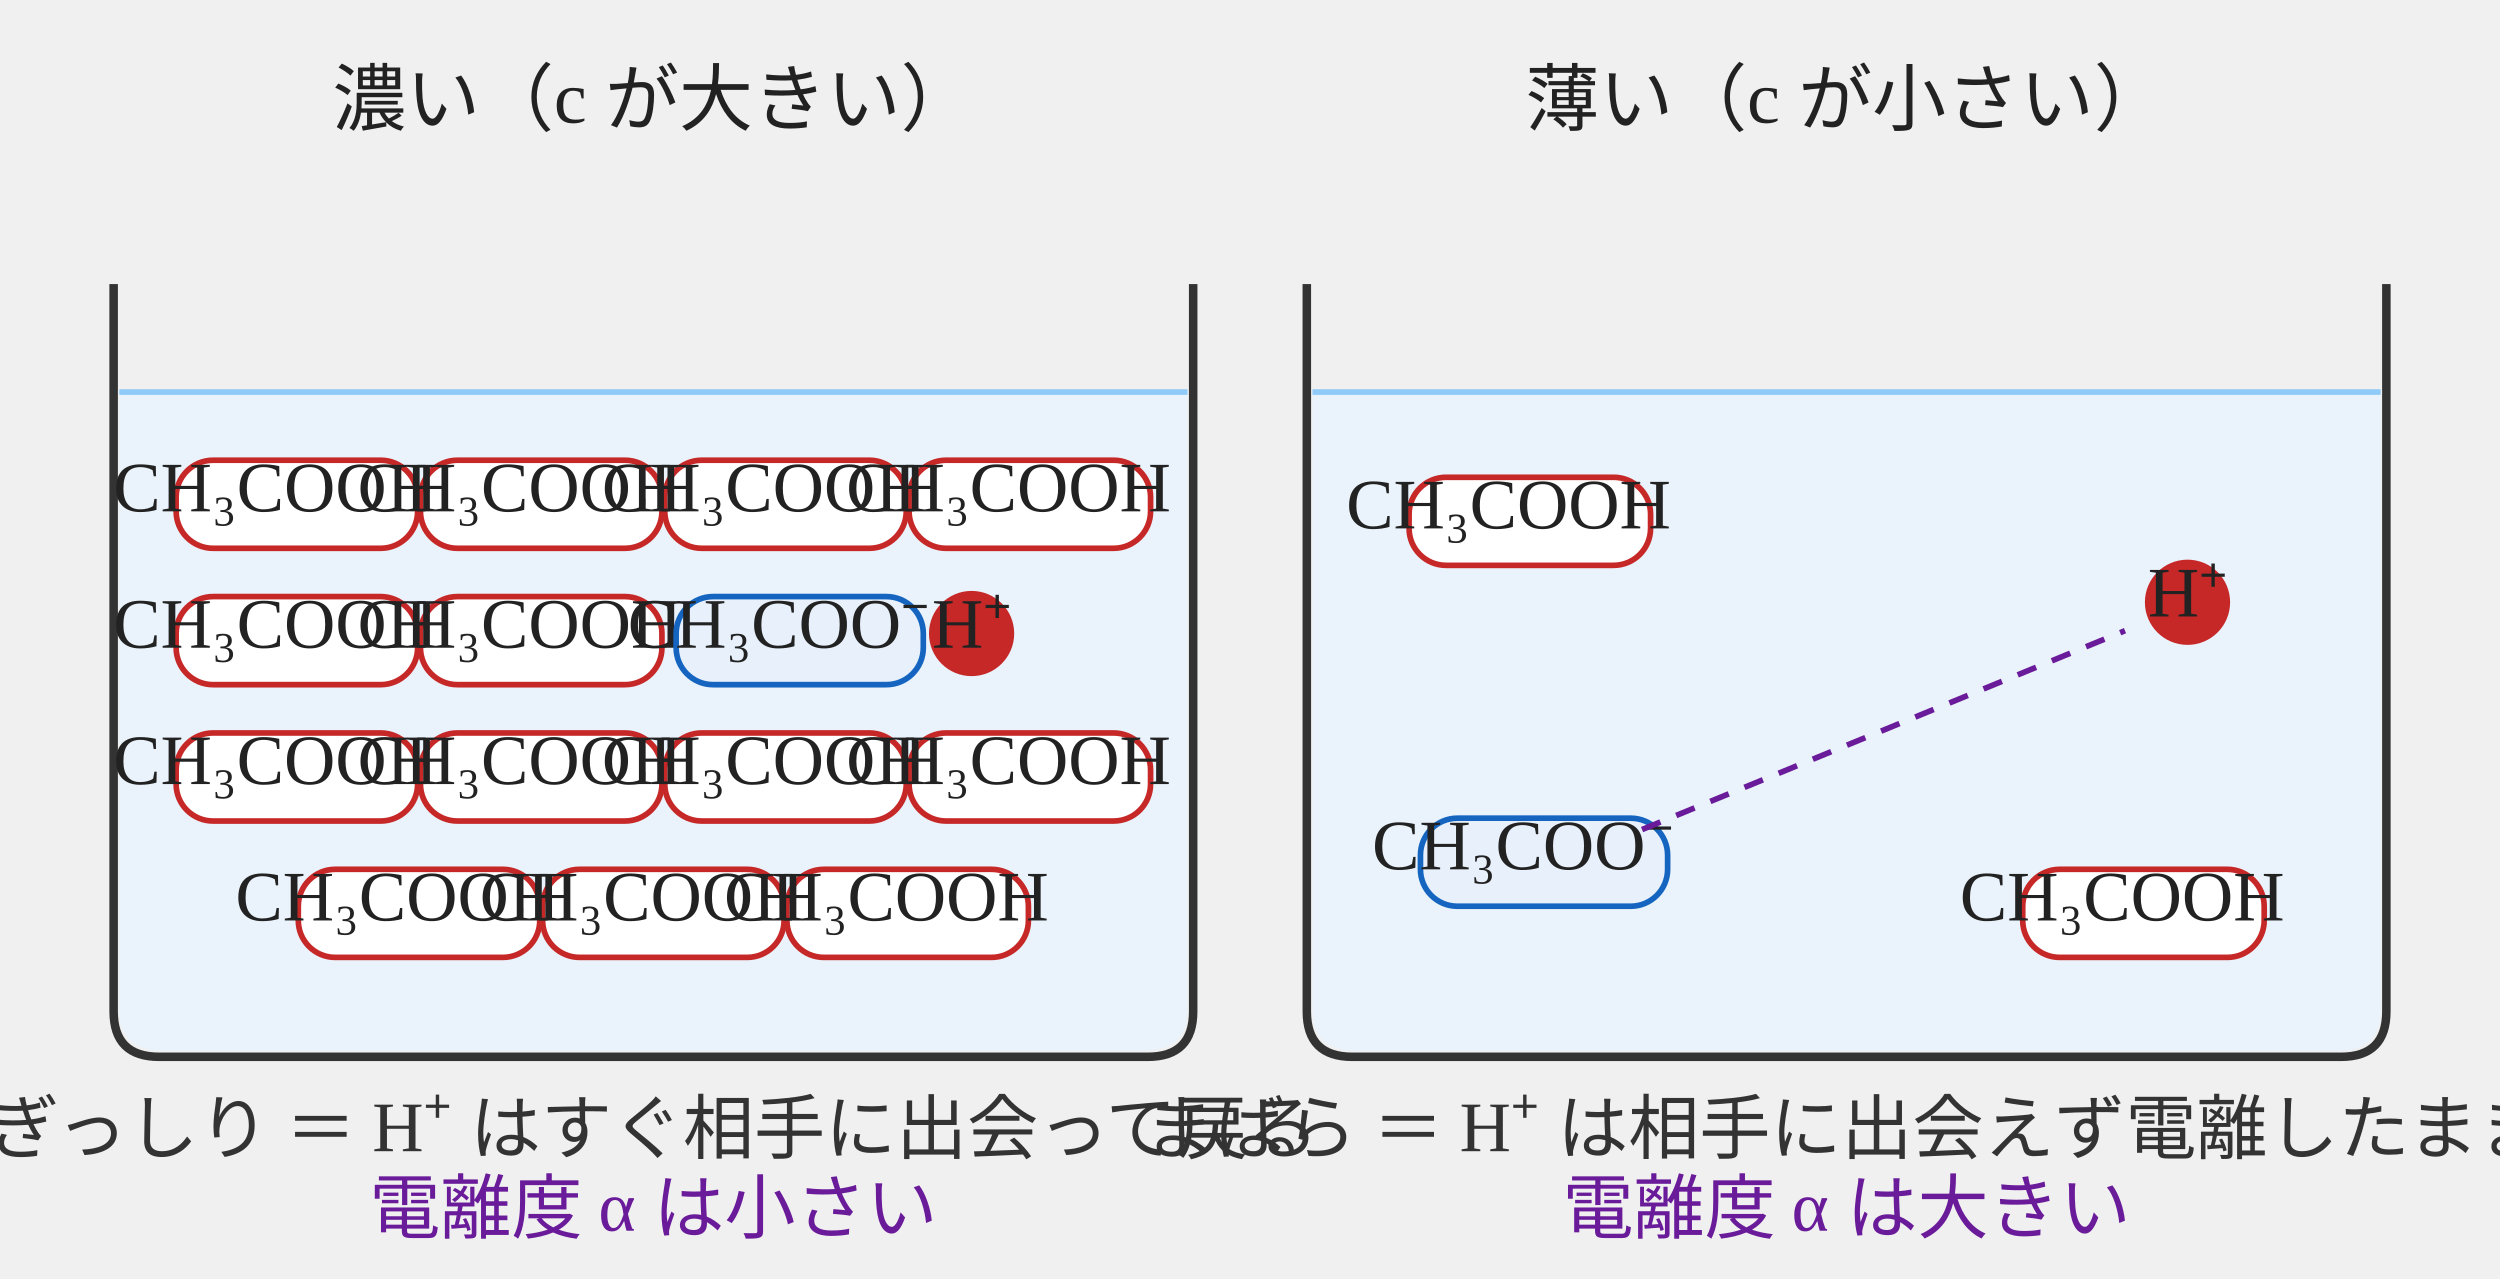
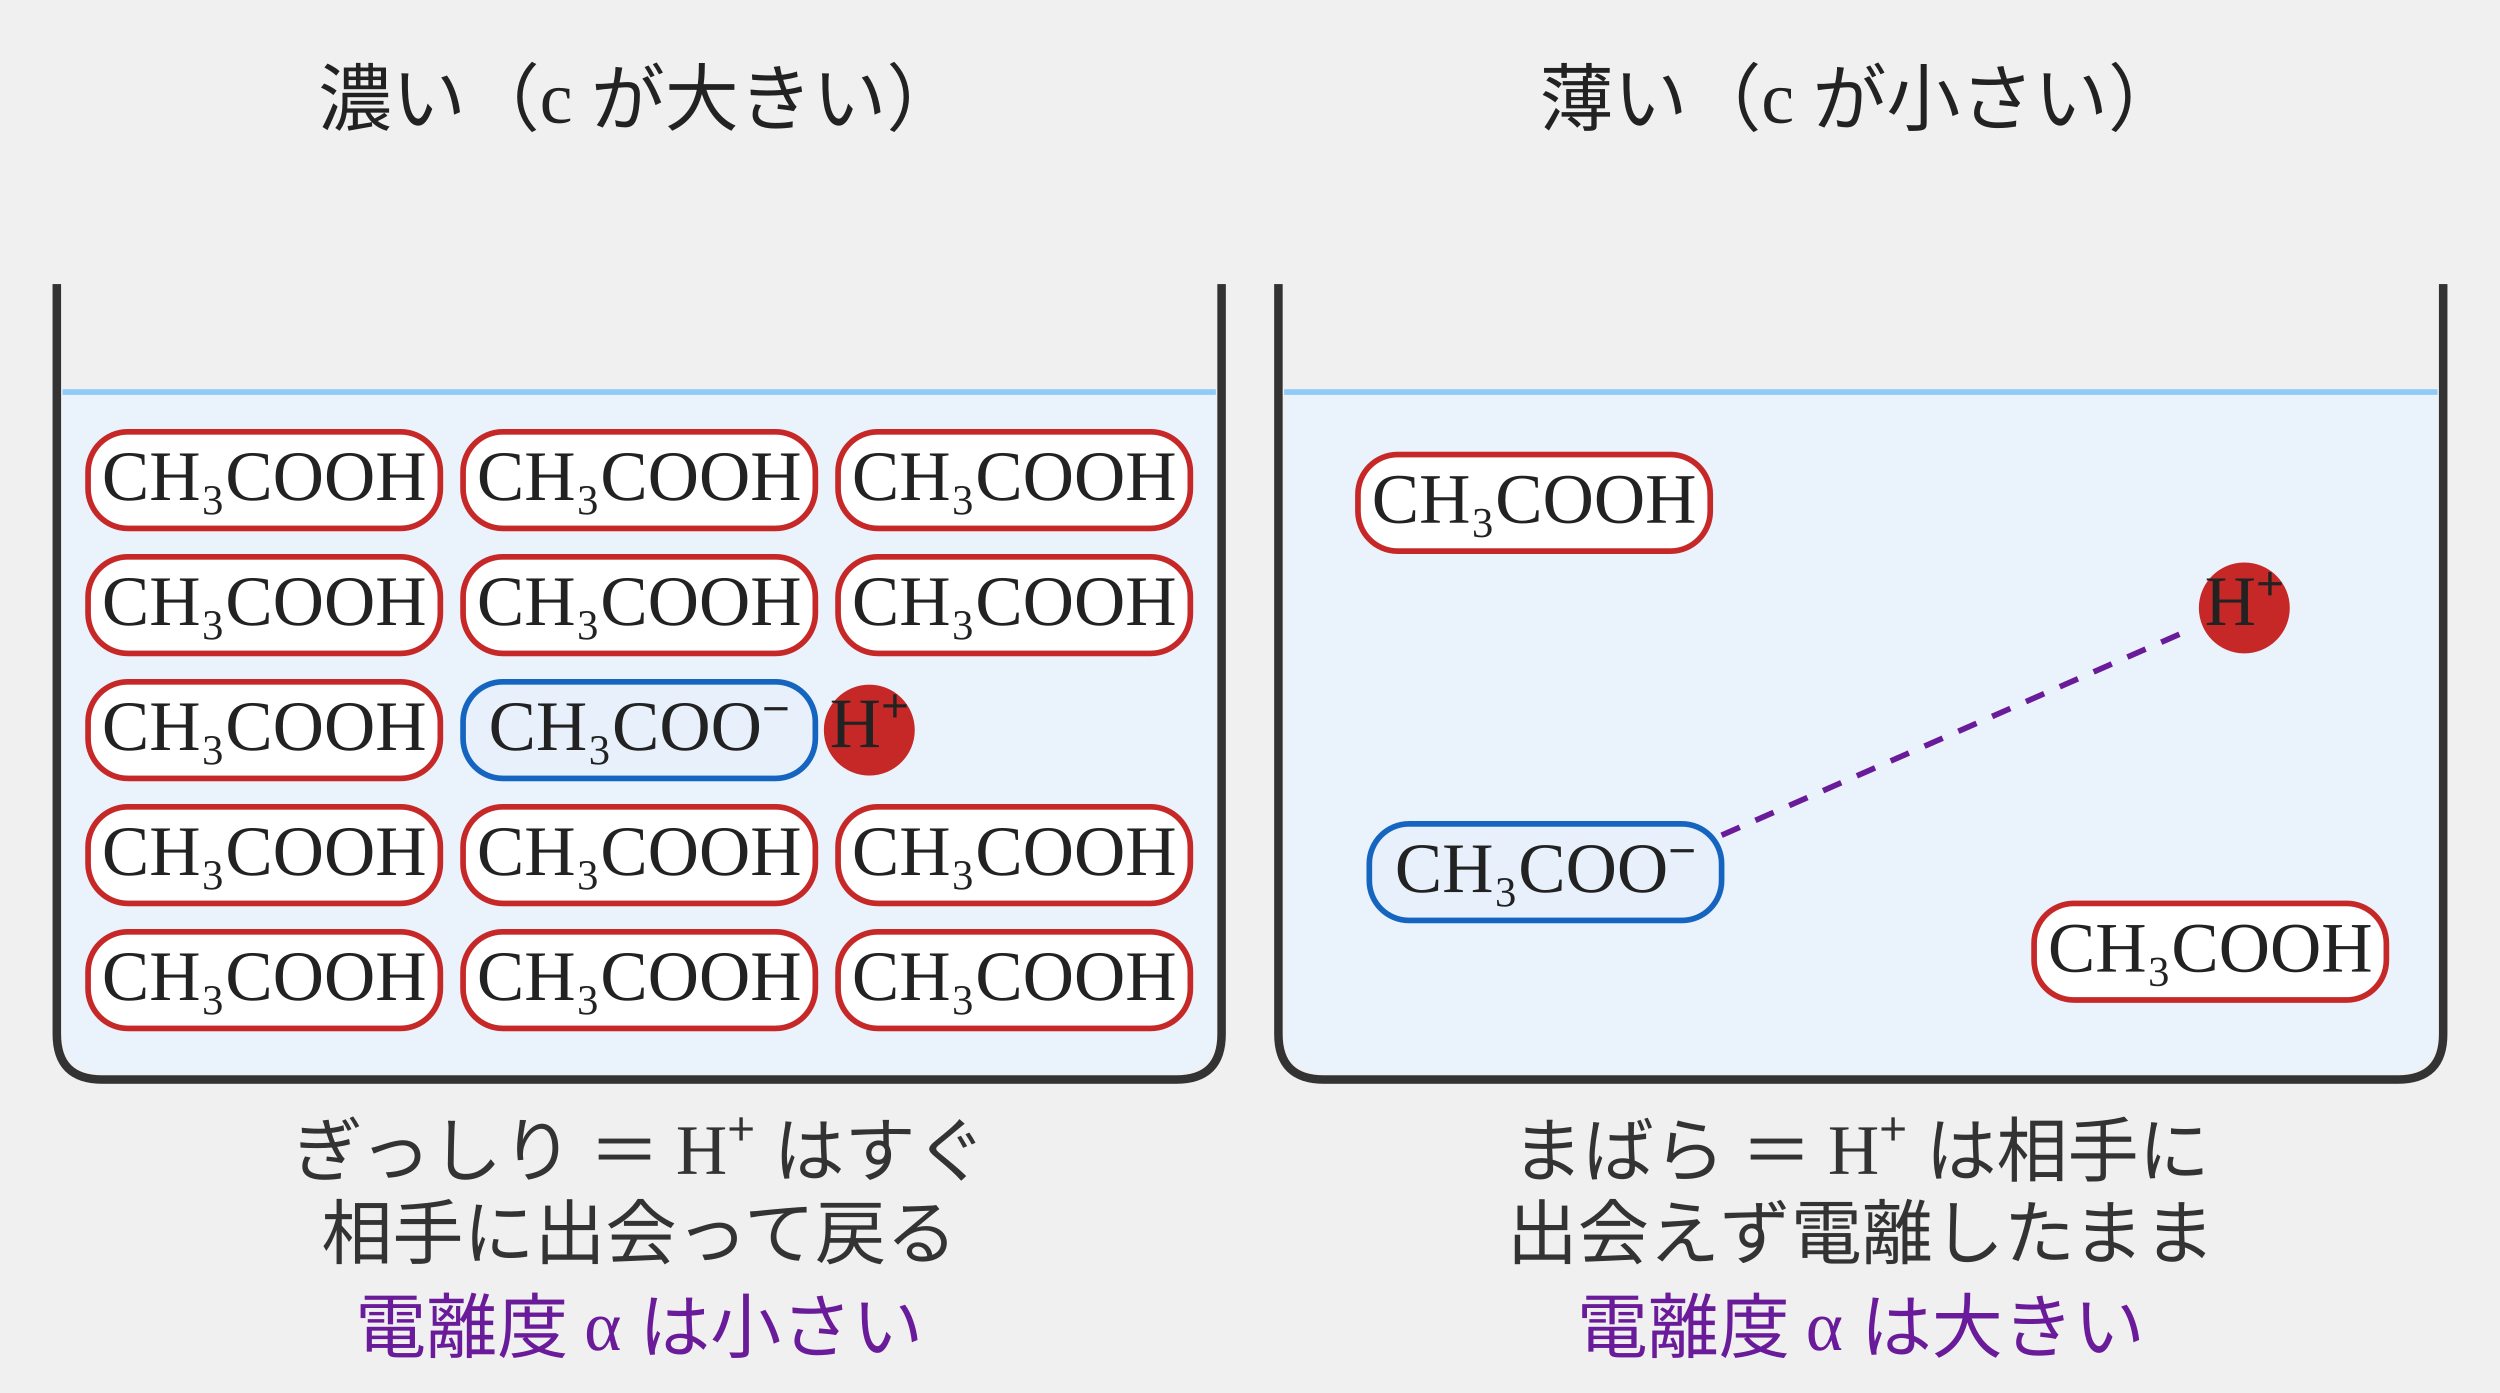
- <svg xmlns="http://www.w3.org/2000/svg" width="602.105" height="307.895" viewBox="0 0 880 450" role="img">
+ <svg xmlns="http://www.w3.org/2000/svg" width="602.105" height="335.263" viewBox="0 0 880 490" role="img">
  <style>
    .beaker { fill: none; stroke: #333; stroke-width: 3; }
    .water { fill: #eaf3fb; stroke: none; }
    .surf { stroke: #90caf9; stroke-width: 2; fill: none; }
    .ttl { font-size: 26px; fill: #222; text-anchor: middle; }
    .note { font-size: 25px; fill: #333; text-anchor: middle; }
    .key { font-size: 25px; fill: #6a1b9a; text-anchor: middle; }
    .p { font-size: 25px; text-anchor: middle; fill: #222; }
    .acid { fill: #fff; stroke: #c62828; stroke-width: 2; }
    .anion { fill: #e8f1fb; stroke: #1565c0; stroke-width: 2; }
    .far { stroke: #6a1b9a; stroke-width: 2; stroke-dasharray: 7 6; fill: none; }
  </style>
-   <text class="ttl" x="230" y="44">濃い（c が大きい）</text>
-   <path class="water" d="M 42 138 L 42 356 Q 42 370 58 370 L 402 370 Q 418 370 418 356 L 418 138 Z" />
-   <path class="beaker" d="M 40 100 L 40 356 Q 40 372 56 372 L 404 372 Q 420 372 420 356 L 420 100" />
-   <path class="surf" d="M 42 138 L 418 138" />
+   <text class="ttl" x="225" y="44">濃い（c が大きい）</text>
+   <path class="water" d="M 22 138 L 22 364 Q 22 378 38 378 L 412 378 Q 428 378 428 364 L 428 138 Z" />
+   <path class="beaker" d="M 20 100 L 20 364 Q 20 380 36 380 L 414 380 Q 430 380 430 364 L 430 100" />
+   <path class="surf" d="M 22 138 L 428 138" />
  <g class="acid">
-     <rect x="62" y="162" width="85" height="31" rx="13" />
-     <rect x="148" y="162" width="85" height="31" rx="13" />
-     <rect x="234" y="162" width="85" height="31" rx="13" />
-     <rect x="320" y="162" width="85" height="31" rx="13" />
-     <rect x="62" y="210" width="85" height="31" rx="13" />
-     <rect x="148" y="210" width="85" height="31" rx="13" />
-     <rect x="62" y="258" width="85" height="31" rx="13" />
-     <rect x="148" y="258" width="85" height="31" rx="13" />
-     <rect x="234" y="258" width="85" height="31" rx="13" />
-     <rect x="320" y="258" width="85" height="31" rx="13" />
-     <rect x="105" y="306" width="85" height="31" rx="13" />
-     <rect x="191" y="306" width="85" height="31" rx="13" />
-     <rect x="277" y="306" width="85" height="31" rx="13" />
+     <rect x="31" y="152" width="124" height="34" rx="14" />
+     <rect x="163" y="152" width="124" height="34" rx="14" />
+     <rect x="295" y="152" width="124" height="34" rx="14" />
+     <rect x="31" y="196" width="124" height="34" rx="14" />
+     <rect x="163" y="196" width="124" height="34" rx="14" />
+     <rect x="295" y="196" width="124" height="34" rx="14" />
+     <rect x="31" y="240" width="124" height="34" rx="14" />
+     <rect x="31" y="284" width="124" height="34" rx="14" />
+     <rect x="163" y="284" width="124" height="34" rx="14" />
+     <rect x="295" y="284" width="124" height="34" rx="14" />
+     <rect x="31" y="328" width="124" height="34" rx="14" />
+     <rect x="163" y="328" width="124" height="34" rx="14" />
+     <rect x="295" y="328" width="124" height="34" rx="14" />
  </g>
  <g class="p">
-     <text x="97" y="180">CH₃COOH</text>
-     <text x="183" y="180">CH₃COOH</text>
-     <text x="269" y="180">CH₃COOH</text>
-     <text x="355" y="180">CH₃COOH</text>
-     <text x="97" y="228">CH₃COOH</text>
-     <text x="183" y="228">CH₃COOH</text>
-     <text x="97" y="276">CH₃COOH</text>
-     <text x="183" y="276">CH₃COOH</text>
-     <text x="269" y="276">CH₃COOH</text>
-     <text x="355" y="276">CH₃COOH</text>
-     <text x="140" y="324">CH₃COOH</text>
-     <text x="226" y="324">CH₃COOH</text>
-     <text x="312" y="324">CH₃COOH</text>
+     <text x="93" y="176">CH₃COOH</text>
+     <text x="225" y="176">CH₃COOH</text>
+     <text x="357" y="176">CH₃COOH</text>
+     <text x="93" y="220">CH₃COOH</text>
+     <text x="225" y="220">CH₃COOH</text>
+     <text x="357" y="220">CH₃COOH</text>
+     <text x="93" y="264">CH₃COOH</text>
+     <text x="93" y="308">CH₃COOH</text>
+     <text x="225" y="308">CH₃COOH</text>
+     <text x="357" y="308">CH₃COOH</text>
+     <text x="93" y="352">CH₃COOH</text>
+     <text x="225" y="352">CH₃COOH</text>
+     <text x="357" y="352">CH₃COOH</text>
  </g>
-   <rect class="anion" x="238" y="210" width="87" height="31" rx="13" />
-   <text class="p" x="274" y="228">CH₃COO⁻</text>
-   <circle cx="342" cy="223" r="15" fill="#c62828" />
-   <text class="p" x="342" y="228" fill="#fff">H⁺</text>
-   <text class="ttl" x="650" y="44">薄い（c が小さい）</text>
-   <path class="water" d="M 462 138 L 462 356 Q 462 370 478 370 L 822 370 Q 838 370 838 356 L 838 138 Z" />
-   <path class="beaker" d="M 460 100 L 460 356 Q 460 372 476 372 L 824 372 Q 840 372 840 356 L 840 100" />
-   <path class="surf" d="M 462 138 L 838 138" />
+   <rect class="anion" x="163" y="240" width="124" height="34" rx="14" />
+   <text class="p" x="225" y="264">CH₃COO⁻</text>
+   <circle cx="306" cy="257" r="16" fill="#c62828" />
+   <text class="p" x="306" y="263" fill="#fff">H⁺</text>
+   <text class="ttl" x="655" y="44">薄い（c が小さい）</text>
+   <path class="water" d="M 452 138 L 452 364 Q 452 378 468 378 L 842 378 Q 858 378 858 364 L 858 138 Z" />
+   <path class="beaker" d="M 450 100 L 450 364 Q 450 380 466 380 L 844 380 Q 860 380 860 364 L 860 100" />
+   <path class="surf" d="M 452 138 L 858 138" />
  <g class="acid">
-     <rect x="496" y="168" width="85" height="31" rx="13" />
-     <rect x="712" y="306" width="85" height="31" rx="13" />
+     <rect x="478" y="160" width="124" height="34" rx="14" />
+     <rect x="716" y="318" width="124" height="34" rx="14" />
  </g>
  <g class="p">
-     <text x="531" y="186">CH₃COOH</text>
-     <text x="747" y="324">CH₃COOH</text>
+     <text x="540" y="184">CH₃COOH</text>
+     <text x="778" y="342">CH₃COOH</text>
  </g>
-   <rect class="anion" x="500" y="288" width="87" height="31" rx="13" />
-   <text class="p" x="536" y="306">CH₃COO⁻</text>
-   <circle cx="770" cy="212" r="15" fill="#c62828" />
-   <text class="p" x="770" y="217" fill="#fff">H⁺</text>
-   <path class="far" d="M 578 292 L 748 222" />
-   <text class="note" x="230" y="406">ぎっしり ＝ H⁺ はすぐ相手に出会って戻る</text>
-   <text class="key" x="230" y="434">電離度 α は小さい</text>
-   <text class="note" x="650" y="406">まばら ＝ H⁺ は相手に出会えず電離したまま</text>
-   <text class="key" x="650" y="434">電離度 α は大きい</text>
+   <rect class="anion" x="482" y="290" width="124" height="34" rx="14" />
+   <text class="p" x="544" y="314">CH₃COO⁻</text>
+   <circle cx="790" cy="214" r="16" fill="#c62828" />
+   <text class="p" x="790" y="220" fill="#fff">H⁺</text>
+   <path class="far" d="M 606 294 L 770 222" />
+   <text class="note" x="225" y="414">ぎっしり ＝ H⁺ はすぐ</text>
+   <text class="note" x="225" y="443">相手に出会って戻る</text>
+   <text class="key" x="225" y="476">電離度 α は小さい</text>
+   <text class="note" x="655" y="414">まばら ＝ H⁺ は相手に</text>
+   <text class="note" x="655" y="443">出会えず電離したまま</text>
+   <text class="key" x="655" y="476">電離度 α は大きい</text>
</svg>
